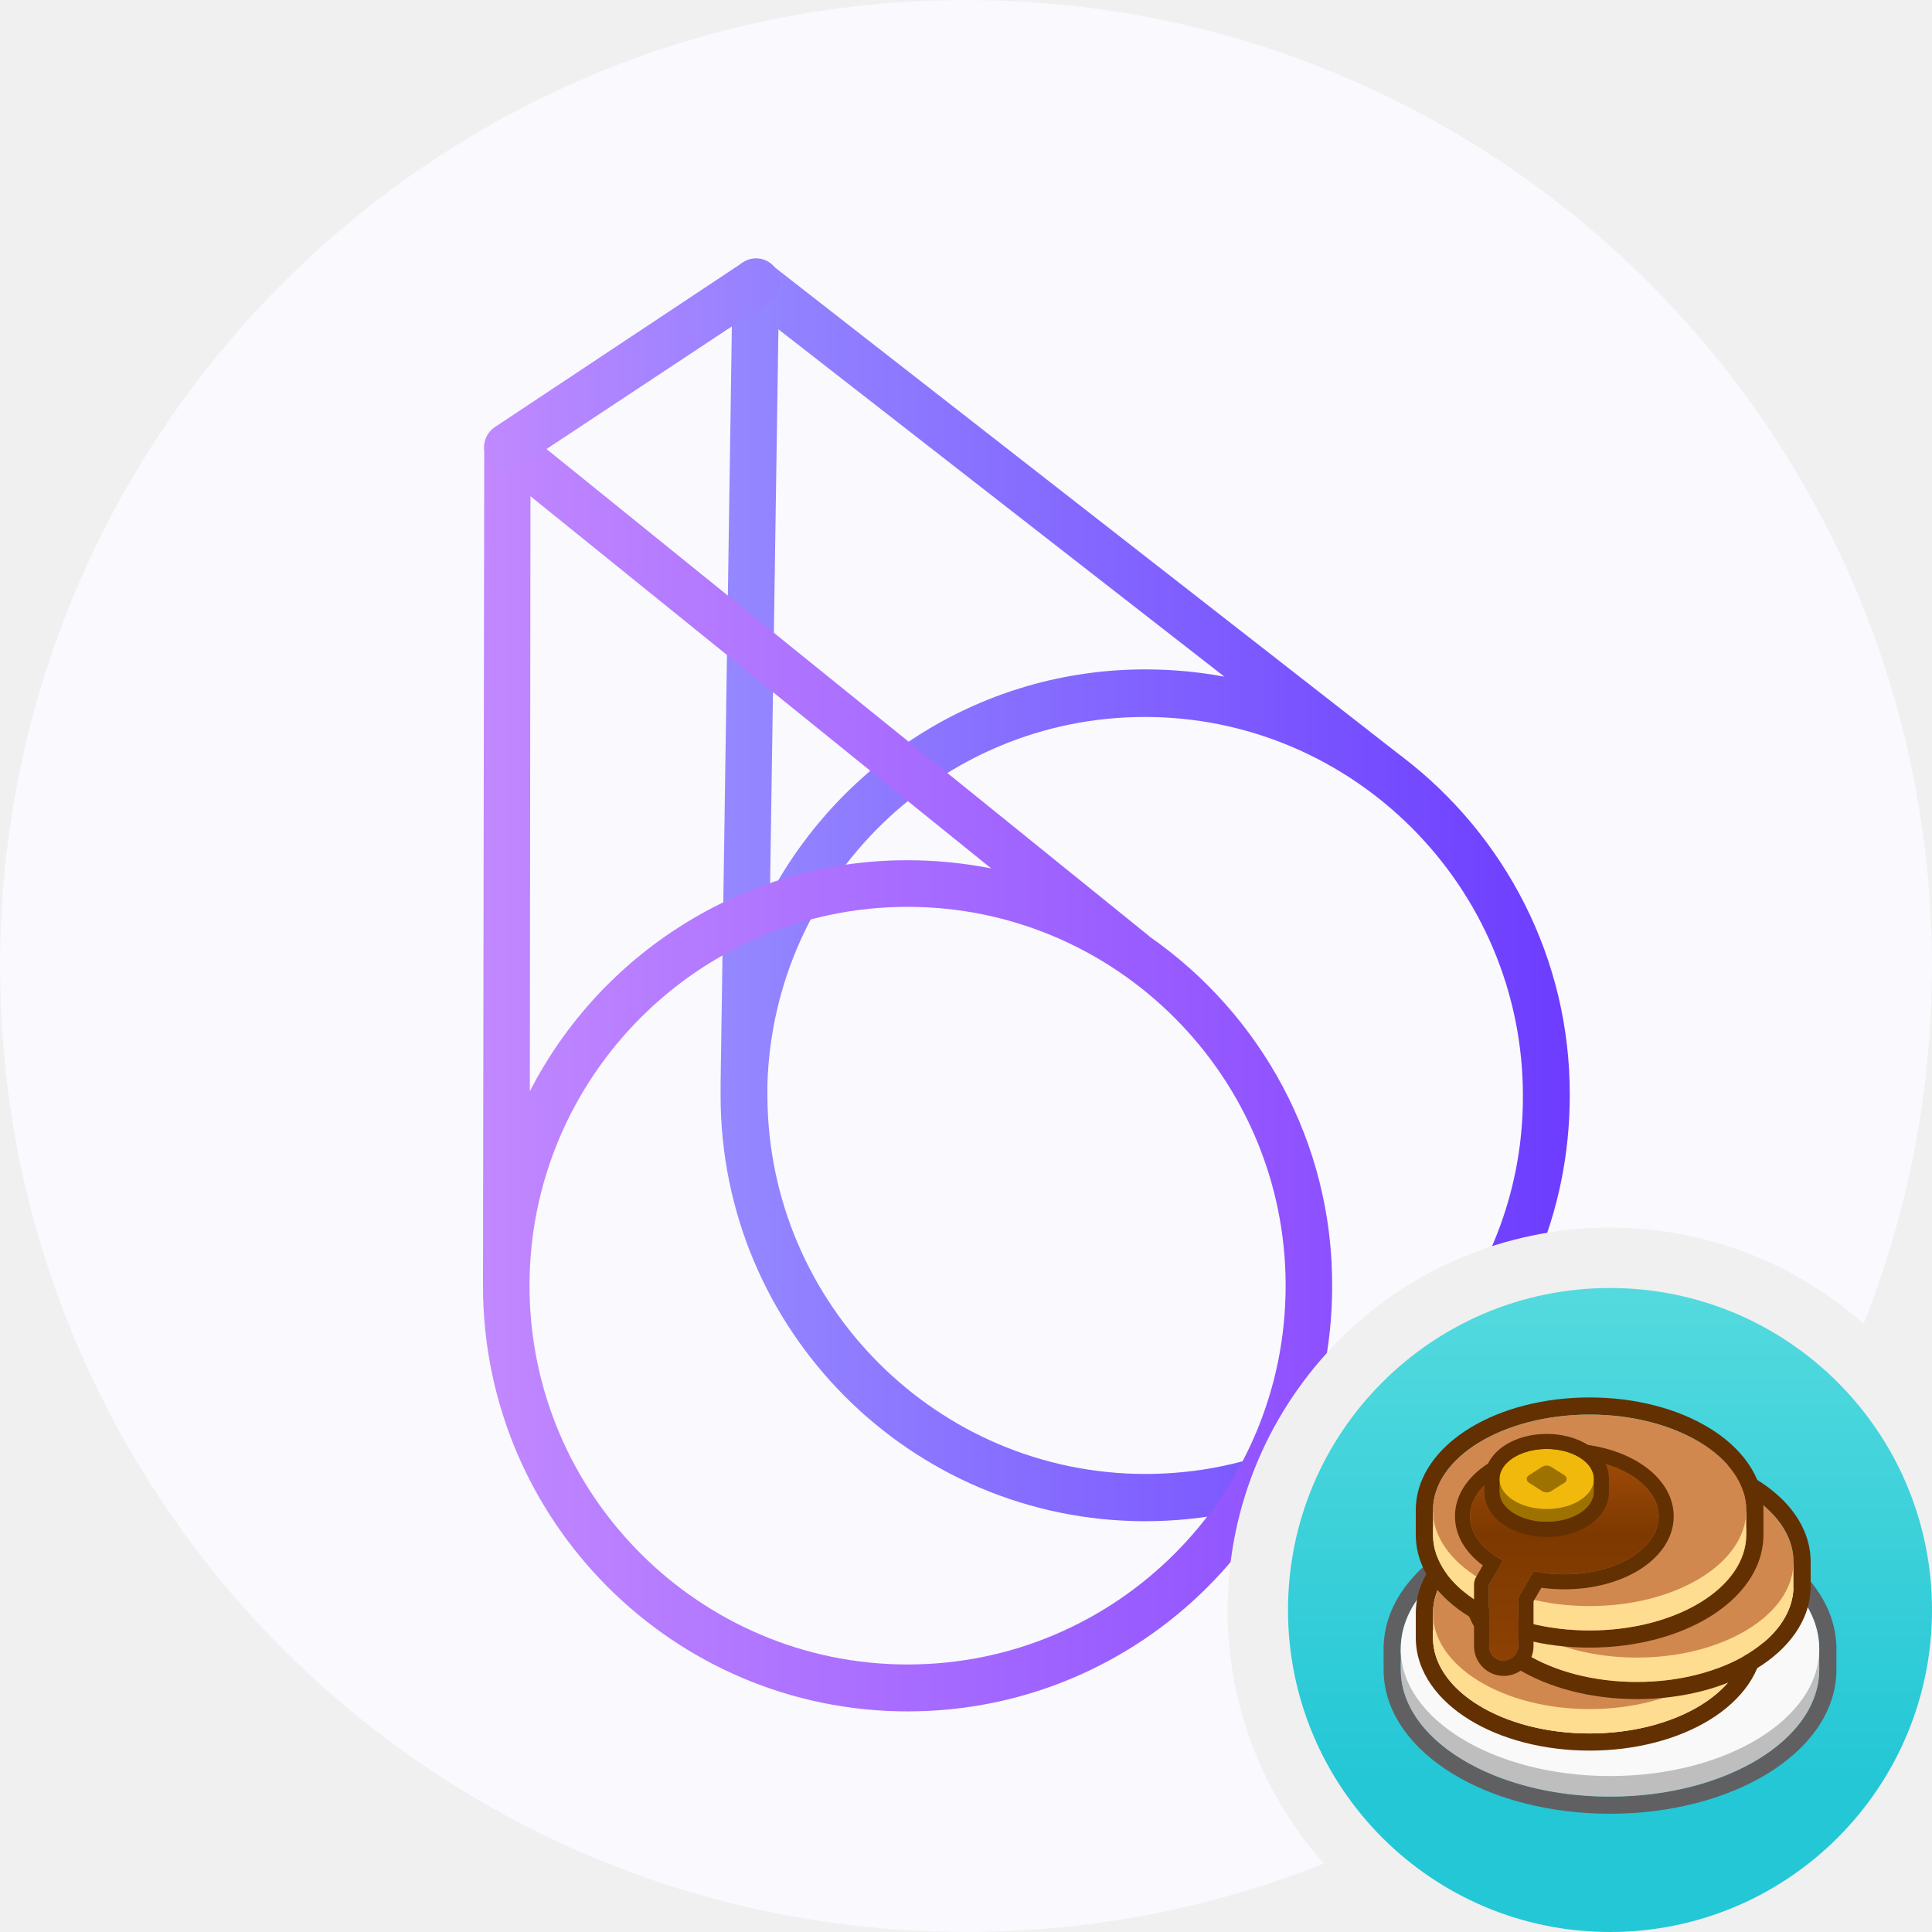
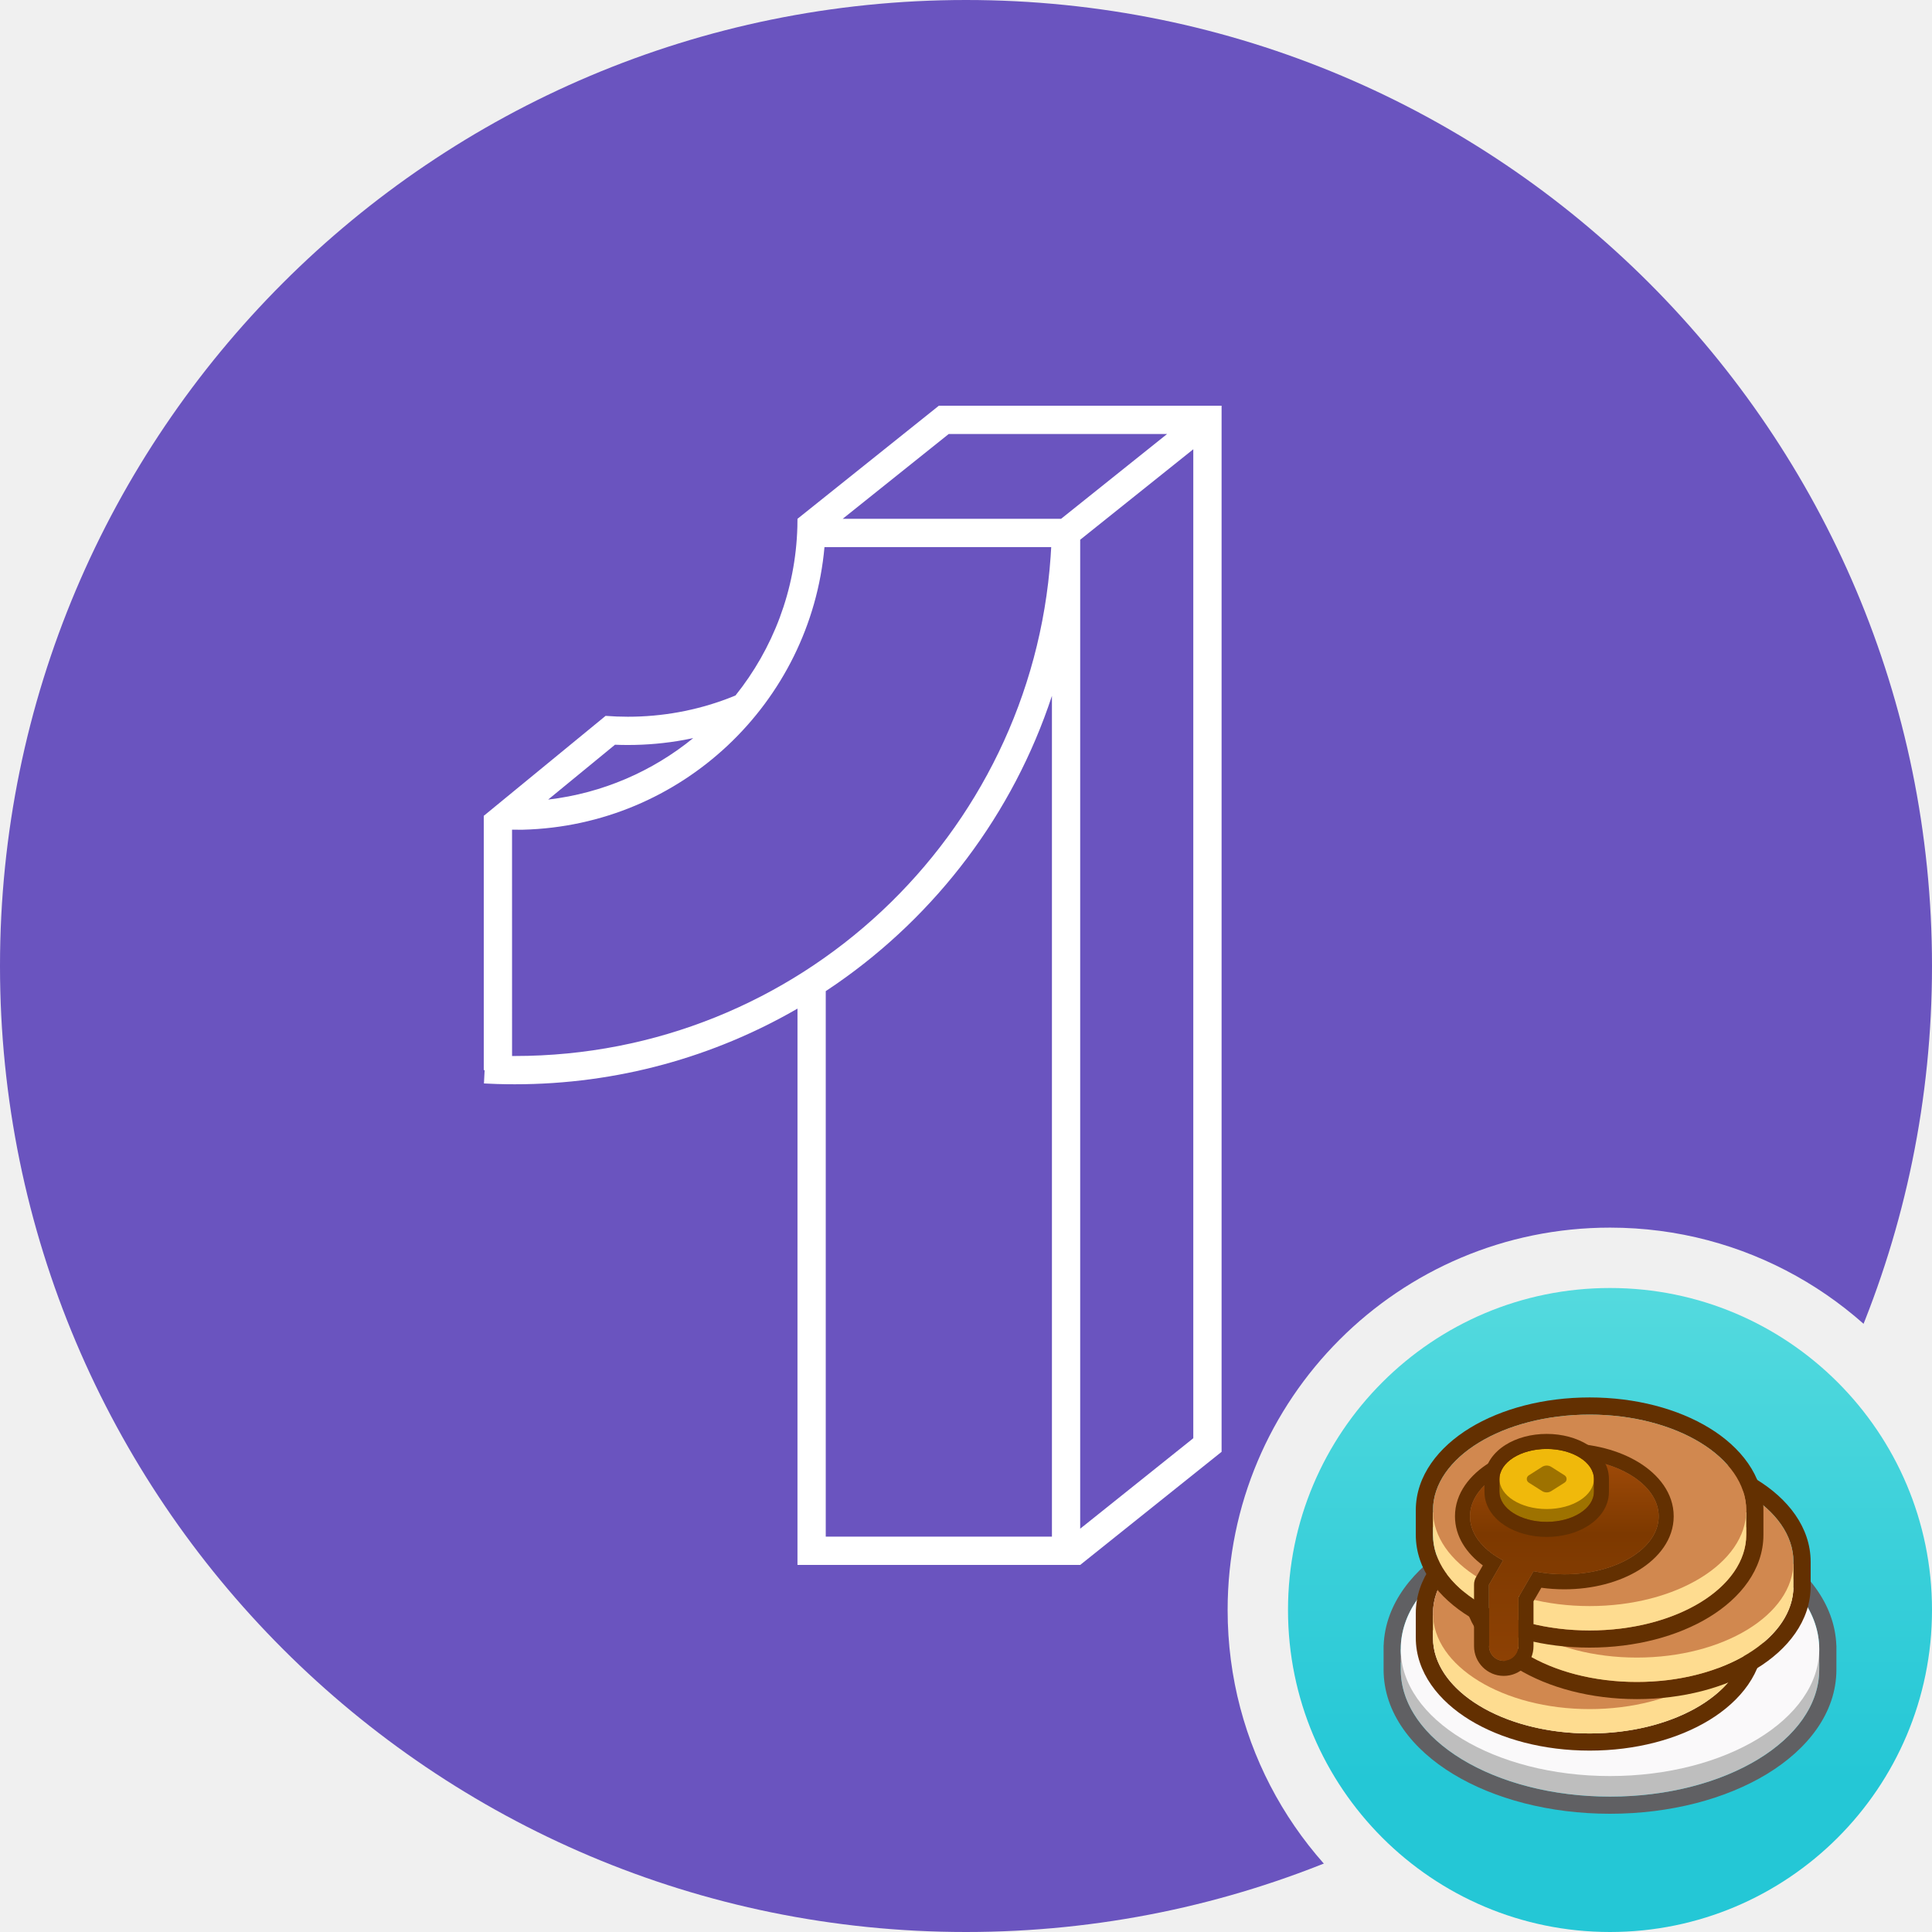
<svg xmlns="http://www.w3.org/2000/svg" width="96" height="96" viewBox="0 0 96 96" fill="none">
  <mask id="mask0" mask-type="alpha" maskUnits="userSpaceOnUse" x="0" y="0" width="96" height="96">
    <path fill-rule="evenodd" clip-rule="evenodd" d="M96 0H0V96H69.749C64.487 92.621 61 86.718 61 80C61 69.507 69.507 61 80 61C86.718 61 92.621 64.487 96 69.749V0Z" fill="#C4C4C4" />
  </mask>
  <g mask="url(#mask0)">
-     <circle cx="48" cy="48" r="48" fill="#F9F9FE" />
-     <path d="M69.708 37.628C69.676 37.597 69.645 37.565 69.583 37.534L38.273 13.109C37.914 12.843 37.445 12.781 37.055 12.968C36.649 13.14 36.399 13.563 36.399 14.001L35.806 53.822V54.386V54.448C35.806 66.105 45.253 75.588 56.903 75.588C68.552 75.588 78 66.121 78 54.448C78.031 47.595 74.751 41.493 69.708 37.628ZM38.679 16.364L60.838 33.622C59.573 33.388 58.261 33.262 56.903 33.262C48.845 33.262 41.833 37.816 38.257 44.481L38.679 16.364ZM56.918 73.24C46.581 73.24 38.164 64.807 38.132 54.448V53.885C38.429 43.761 46.737 35.625 56.887 35.625C67.225 35.625 75.673 44.059 75.673 54.448C75.704 64.791 67.287 73.24 56.918 73.24Z" fill="url(#paint0_linear)" />
-     <path d="M57.152 46.562C57.121 46.562 57.121 46.531 57.121 46.531L25.952 21.339C25.593 21.042 25.124 20.979 24.718 21.198C24.312 21.371 24.062 21.793 24.062 22.231L24 63.351V63.492V63.899C24 75.556 33.448 85.038 45.097 85.038C56.746 85.038 66.194 75.572 66.194 63.915C66.225 56.748 62.618 50.38 57.152 46.562ZM26.358 24.656L49.251 43.151C47.892 42.885 46.502 42.744 45.081 42.744C36.93 42.744 29.809 47.423 26.327 54.229L26.358 24.656ZM45.097 82.707C34.759 82.707 26.311 74.273 26.311 63.883C26.311 53.525 34.728 45.06 45.097 45.06C55.435 45.06 63.883 53.494 63.883 63.883C63.883 74.273 55.466 82.707 45.097 82.707Z" fill="url(#paint1_linear)" />
-     <path d="M25.218 23.389C24.828 23.389 24.484 23.217 24.25 22.857C23.891 22.325 24.047 21.59 24.578 21.23L36.93 13.031C37.461 12.671 38.195 12.828 38.554 13.36C38.913 13.892 38.757 14.627 38.226 14.987L25.858 23.17C25.655 23.327 25.421 23.389 25.218 23.389Z" fill="url(#paint2_linear)" />
+     <circle cx="48" cy="48" r="48" fill="#6A54BF" />
+     <path fill-rule="evenodd" clip-rule="evenodd" d="M60.7 20.16V72.14L53.675 77.76H39.626L39.627 50.117C35.494 52.508 30.696 53.877 25.578 53.877C25.285 53.877 24.994 53.873 24.703 53.864L24.047 53.836L24.081 53.175H24.038V40.531H24.047L30.092 35.571C30.458 35.599 30.827 35.614 31.197 35.614C32.908 35.614 34.576 35.308 36.141 34.719L36.546 34.558C38.397 32.248 39.534 29.342 39.621 26.173L39.626 25.779L46.651 20.16H60.7ZM41.031 49.249L41.031 76.355H52.27V34.577C50.338 40.442 46.528 45.453 41.55 48.898L41.031 49.249ZM59.294 22.323L53.674 26.819V75.96L59.294 71.465V22.323ZM52.234 27.185L40.968 27.186C40.27 34.929 33.859 41.025 25.983 41.228L25.443 41.227L25.444 52.472L25.578 52.472C39.688 52.472 51.241 41.524 52.205 27.659L52.234 27.185ZM34.446 36.676L34.003 36.764C33.085 36.933 32.147 37.018 31.197 37.018C30.984 37.018 30.771 37.014 30.559 37.005L27.237 39.731C29.952 39.412 32.431 38.318 34.446 36.676ZM57.993 21.565H47.142L41.873 25.779H52.724L57.993 21.565Z" fill="white" />
  </g>
-   <circle cx="80" cy="80" r="16" fill="url(#paint3_linear)" />
+   <circle cx="80" cy="80" r="16" fill="url(#paint0_linear)" />
  <path fill-rule="evenodd" clip-rule="evenodd" d="M69.607 81.758C69.605 81.818 69.603 81.878 69.603 81.938C69.603 82.165 69.623 82.39 69.662 82.611H69.603V82.959C69.603 83.129 69.614 83.298 69.636 83.464C70.059 86.715 74.538 89.272 80 89.272C85.462 89.272 89.941 86.715 90.364 83.464C90.386 83.298 90.397 83.129 90.397 82.959V82.611H90.338C90.377 82.39 90.397 82.165 90.397 81.938C90.397 81.878 90.395 81.818 90.393 81.758C90.236 78.355 85.643 75.625 80 75.625C74.357 75.625 69.764 78.355 69.607 81.758ZM68.753 81.758C68.831 79.681 70.242 77.937 72.206 76.745C74.241 75.509 76.999 74.772 80 74.772C83.001 74.772 85.759 75.509 87.794 76.745C89.758 77.937 91.169 79.681 91.247 81.758H91.25V82.959C91.25 85.115 89.815 86.925 87.794 88.152C85.759 89.388 83.001 90.125 80 90.125C76.999 90.125 74.241 89.388 72.206 88.152C70.185 86.925 68.75 85.115 68.75 82.959V81.758H68.753Z" fill="#606063" />
  <path d="M90.397 82.959C90.397 86.446 85.742 89.272 80 89.272C74.258 89.272 69.603 86.446 69.603 82.959V81.96H90.397V82.959Z" fill="#BEBEBE" />
  <path d="M90.397 81.938C90.397 85.424 85.742 88.251 80 88.251C74.258 88.251 69.603 85.424 69.603 81.938C69.603 78.451 74.258 75.625 80 75.625C85.742 75.625 90.397 78.451 90.397 81.938Z" fill="#FAF9FA" />
  <path fill-rule="evenodd" clip-rule="evenodd" d="M71.203 80.154C71.203 80.158 71.203 80.162 71.203 80.166C71.203 80.453 71.244 80.734 71.324 81.007H71.203V81.377C71.203 81.54 71.216 81.702 71.242 81.861C71.639 84.261 74.955 86.134 78.987 86.134C83.019 86.134 86.335 84.261 86.731 81.861C86.758 81.702 86.771 81.54 86.771 81.377V81.007H86.65C86.728 80.742 86.769 80.469 86.771 80.19C86.771 80.182 86.771 80.174 86.771 80.166C86.771 80.162 86.771 80.158 86.771 80.154C86.761 77.533 83.28 75.409 78.987 75.409C74.694 75.409 71.213 77.533 71.203 80.154ZM70.35 80.154H70.35V81.377C70.35 83.1 71.489 84.523 73.038 85.469C74.601 86.424 76.707 86.987 78.987 86.987C81.267 86.987 83.373 86.424 84.936 85.469C86.485 84.523 87.624 83.1 87.624 81.377V80.193C87.624 80.184 87.624 80.175 87.624 80.166C87.624 78.443 86.485 77.021 84.936 76.075C83.373 75.119 81.267 74.556 78.987 74.556C76.707 74.556 74.601 75.119 73.038 76.075C71.493 77.019 70.355 78.436 70.35 80.154Z" fill="#633001" />
  <path d="M86.771 81.377C86.771 84.005 83.286 86.135 78.987 86.135C74.688 86.135 71.203 84.005 71.203 81.377V80.261H86.771V81.377Z" fill="#FEDC90" />
  <path d="M86.771 80.166C86.771 82.794 83.286 84.924 78.987 84.924C74.688 84.924 71.203 82.794 71.203 80.166C71.203 77.539 74.688 75.409 78.987 75.409C83.286 75.409 86.771 77.539 86.771 80.166Z" fill="#D1884F" />
  <path fill-rule="evenodd" clip-rule="evenodd" d="M73.549 77.595C73.549 77.599 73.549 77.603 73.549 77.607C73.549 77.894 73.59 78.175 73.67 78.448H73.549V78.818C73.549 78.981 73.562 79.142 73.588 79.301C73.985 81.702 77.301 83.575 81.333 83.575C85.365 83.575 88.681 81.702 89.078 79.301C89.104 79.142 89.117 78.981 89.117 78.818V78.448H88.996C89.073 78.183 89.115 77.909 89.117 77.631C89.117 77.623 89.117 77.615 89.117 77.607C89.117 77.603 89.117 77.599 89.117 77.595C89.107 74.973 85.626 72.85 81.333 72.85C77.04 72.85 73.559 74.973 73.549 77.595ZM72.696 77.595H72.695V78.818C72.695 80.541 73.835 81.963 75.384 82.91C76.947 83.865 79.052 84.428 81.333 84.428C83.613 84.428 85.719 83.865 87.282 82.91C88.831 81.963 89.97 80.541 89.97 78.818V77.634C89.97 77.625 89.97 77.616 89.97 77.607C89.97 75.884 88.831 74.462 87.282 73.515C85.719 72.56 83.613 71.997 81.333 71.997C79.053 71.997 76.947 72.56 75.384 73.515C73.839 74.46 72.701 75.877 72.696 77.595Z" fill="#633001" />
  <path d="M89.117 78.818C89.117 81.445 85.632 83.575 81.333 83.575C77.034 83.575 73.549 81.445 73.549 78.818V77.702H89.117V78.818Z" fill="#FEDC90" />
  <path d="M89.117 77.607C89.117 80.234 85.632 82.364 81.333 82.364C77.034 82.364 73.549 80.234 73.549 77.607C73.549 74.98 77.034 72.85 81.333 72.85C85.632 72.85 89.117 74.98 89.117 77.607Z" fill="#D1884F" />
  <path fill-rule="evenodd" clip-rule="evenodd" d="M71.203 75.036C71.203 75.04 71.203 75.044 71.203 75.048C71.203 75.335 71.244 75.616 71.324 75.889H71.203V76.259C71.203 76.422 71.216 76.583 71.242 76.742C71.639 79.142 74.955 81.016 78.987 81.016C83.019 81.016 86.335 79.142 86.731 76.742C86.758 76.583 86.771 76.422 86.771 76.259V75.889H86.65C86.728 75.623 86.769 75.35 86.771 75.071C86.771 75.063 86.771 75.056 86.771 75.048C86.771 75.044 86.771 75.04 86.771 75.036C86.761 72.414 83.28 70.291 78.987 70.291C74.694 70.291 71.213 72.414 71.203 75.036ZM70.35 75.036H70.35V76.259C70.35 77.982 71.489 79.404 73.038 80.35C74.601 81.306 76.707 81.869 78.987 81.869C81.267 81.869 83.373 81.306 84.936 80.35C86.485 79.404 87.624 77.982 87.624 76.259V75.074C87.624 75.066 87.624 75.057 87.624 75.048C87.624 73.325 86.485 71.902 84.936 70.956C83.373 70.001 81.267 69.438 78.987 69.438C76.707 69.438 74.601 70.001 73.038 70.956C71.493 71.9 70.355 73.318 70.35 75.036Z" fill="#633001" />
  <path d="M86.771 76.259C86.771 78.886 83.286 81.016 78.987 81.016C74.688 81.016 71.203 78.886 71.203 76.259V75.143H86.771V76.259Z" fill="#FEDC90" />
  <path d="M86.771 75.048C86.771 77.675 83.286 79.805 78.987 79.805C74.688 79.805 71.203 77.675 71.203 75.048C71.203 72.421 74.688 70.291 78.987 70.291C83.286 70.291 86.771 72.421 86.771 75.048Z" fill="#D1884F" />
-   <path fill-rule="evenodd" clip-rule="evenodd" d="M73.044 75.344C73.044 76.221 73.681 77.007 74.687 77.535L73.99 78.742L73.99 78.742H73.99V81.796C73.99 82.2 74.318 82.527 74.721 82.527C75.125 82.527 75.453 82.2 75.453 81.796V79.367L76.202 78.069C76.681 78.171 77.196 78.226 77.731 78.226C80.32 78.226 82.419 76.935 82.419 75.344C82.419 73.752 80.32 72.462 77.731 72.462C75.142 72.462 73.044 73.752 73.044 75.344Z" fill="url(#paint4_linear)" />
+   <path fill-rule="evenodd" clip-rule="evenodd" d="M73.044 75.344C73.044 76.221 73.681 77.007 74.687 77.535L73.99 78.742L73.99 78.742H73.99V81.796C73.99 82.2 74.318 82.527 74.721 82.527C75.125 82.527 75.453 82.2 75.453 81.796V79.367L76.202 78.069C76.681 78.171 77.196 78.226 77.731 78.226C80.32 78.226 82.419 76.935 82.419 75.344C82.419 73.752 80.32 72.462 77.731 72.462C75.143 72.462 73.044 73.752 73.044 75.344Z" fill="url(#paint1_linear)" />
  <path fill-rule="evenodd" clip-rule="evenodd" d="M74.687 77.535C74.576 77.477 74.469 77.415 74.367 77.35C73.548 76.831 73.044 76.124 73.044 75.344C73.044 73.752 75.142 72.462 77.731 72.462C80.32 72.462 82.419 73.752 82.419 75.344C82.419 76.935 80.32 78.226 77.731 78.226C77.196 78.226 76.681 78.171 76.202 78.069L75.453 79.367V81.796C75.453 82.2 75.125 82.527 74.721 82.527C74.317 82.527 73.99 82.2 73.99 81.796V78.742L74.687 77.535ZM73.244 78.755V81.796C73.244 82.612 73.905 83.274 74.721 83.274C75.537 83.274 76.199 82.612 76.199 81.796V79.567L76.588 78.894C76.957 78.945 77.34 78.972 77.731 78.972C79.141 78.972 80.453 78.622 81.437 78.017C82.408 77.42 83.165 76.496 83.165 75.344C83.165 74.192 82.408 73.267 81.437 72.67C80.453 72.065 79.141 71.716 77.731 71.716C76.322 71.716 75.01 72.065 74.026 72.67C73.054 73.267 72.297 74.192 72.297 75.344C72.297 76.355 72.877 77.188 73.681 77.784L73.349 78.36C73.317 78.413 73.292 78.47 73.274 78.531C73.252 78.604 73.242 78.68 73.244 78.755Z" fill="#633001" />
  <path d="M74.508 74.129C74.508 74.954 75.559 75.622 76.854 75.622C78.15 75.622 79.2 74.954 79.2 74.129C79.2 73.305 78.15 72.637 76.854 72.637C75.559 72.637 74.508 73.305 74.508 74.129Z" fill="#9E7200" />
  <path d="M74.508 73.49H79.2V74.13H74.508V73.49Z" fill="#9E7200" />
  <path d="M74.508 73.49C74.508 74.314 75.559 74.983 76.854 74.983C78.15 74.983 79.2 74.314 79.2 73.49C79.2 72.665 78.15 71.997 76.854 71.997C75.559 71.997 74.508 72.665 74.508 73.49Z" fill="#F0B90B" />
  <path d="M75.964 73.31L76.625 72.889C76.765 72.8 76.944 72.8 77.083 72.889L77.745 73.31C77.876 73.394 77.876 73.586 77.745 73.67L77.083 74.09C76.944 74.179 76.765 74.179 76.625 74.09L75.964 73.67C75.832 73.586 75.832 73.394 75.964 73.31Z" fill="#9E7200" />
  <path fill-rule="evenodd" clip-rule="evenodd" d="M74.795 71.804C75.356 71.447 76.086 71.25 76.854 71.25C77.622 71.25 78.352 71.447 78.914 71.804C79.467 72.156 79.947 72.734 79.947 73.49V74.13C79.947 74.886 79.467 75.463 78.914 75.815C78.352 76.172 77.622 76.369 76.854 76.369C76.086 76.369 75.356 76.172 74.795 75.815C74.242 75.463 73.762 74.886 73.762 74.13V73.49C73.762 72.734 74.242 72.156 74.795 71.804ZM76.854 71.997C75.559 71.997 74.508 72.665 74.508 73.49V74.13C74.508 74.954 75.559 75.623 76.854 75.623C78.15 75.623 79.2 74.954 79.2 74.13V73.49C79.2 72.665 78.15 71.997 76.854 71.997Z" fill="#633001" />
  <defs>
-     <linearGradient id="paint0_linear" x1="35.806" y1="44.224" x2="78" y2="44.224" gradientUnits="userSpaceOnUse">
-       <stop stop-color="#9588FF" />
-       <stop offset="1" stop-color="#6D3CFF" />
-     </linearGradient>
-     <linearGradient id="paint1_linear" x1="24" y1="53.053" x2="66.194" y2="53.053" gradientUnits="userSpaceOnUse">
-       <stop stop-color="#C188FF" />
-       <stop offset="1" stop-color="#8D50FF" />
-     </linearGradient>
-     <linearGradient id="paint2_linear" x1="24.056" y1="18.113" x2="38.748" y2="18.113" gradientUnits="userSpaceOnUse">
-       <stop stop-color="#C188FF" />
-       <stop offset="1" stop-color="#9281FF" />
-     </linearGradient>
-     <linearGradient id="paint3_linear" x1="80" y1="64" x2="80" y2="96" gradientUnits="userSpaceOnUse">
+     <linearGradient id="paint0_linear" x1="80" y1="64" x2="80" y2="96" gradientUnits="userSpaceOnUse">
      <stop stop-color="#54DADE" />
      <stop offset="0.762" stop-color="#24C7D6" />
    </linearGradient>
-     <linearGradient id="paint4_linear" x1="77.782" y1="72.558" x2="77.782" y2="82.451" gradientUnits="userSpaceOnUse">
+     <linearGradient id="paint1_linear" x1="77.782" y1="72.558" x2="77.782" y2="82.451" gradientUnits="userSpaceOnUse">
      <stop stop-color="#9F4A08" />
      <stop offset="0.37" stop-color="#7D3900" />
      <stop offset="1" stop-color="#8D4104" />
    </linearGradient>
  </defs>
</svg>
